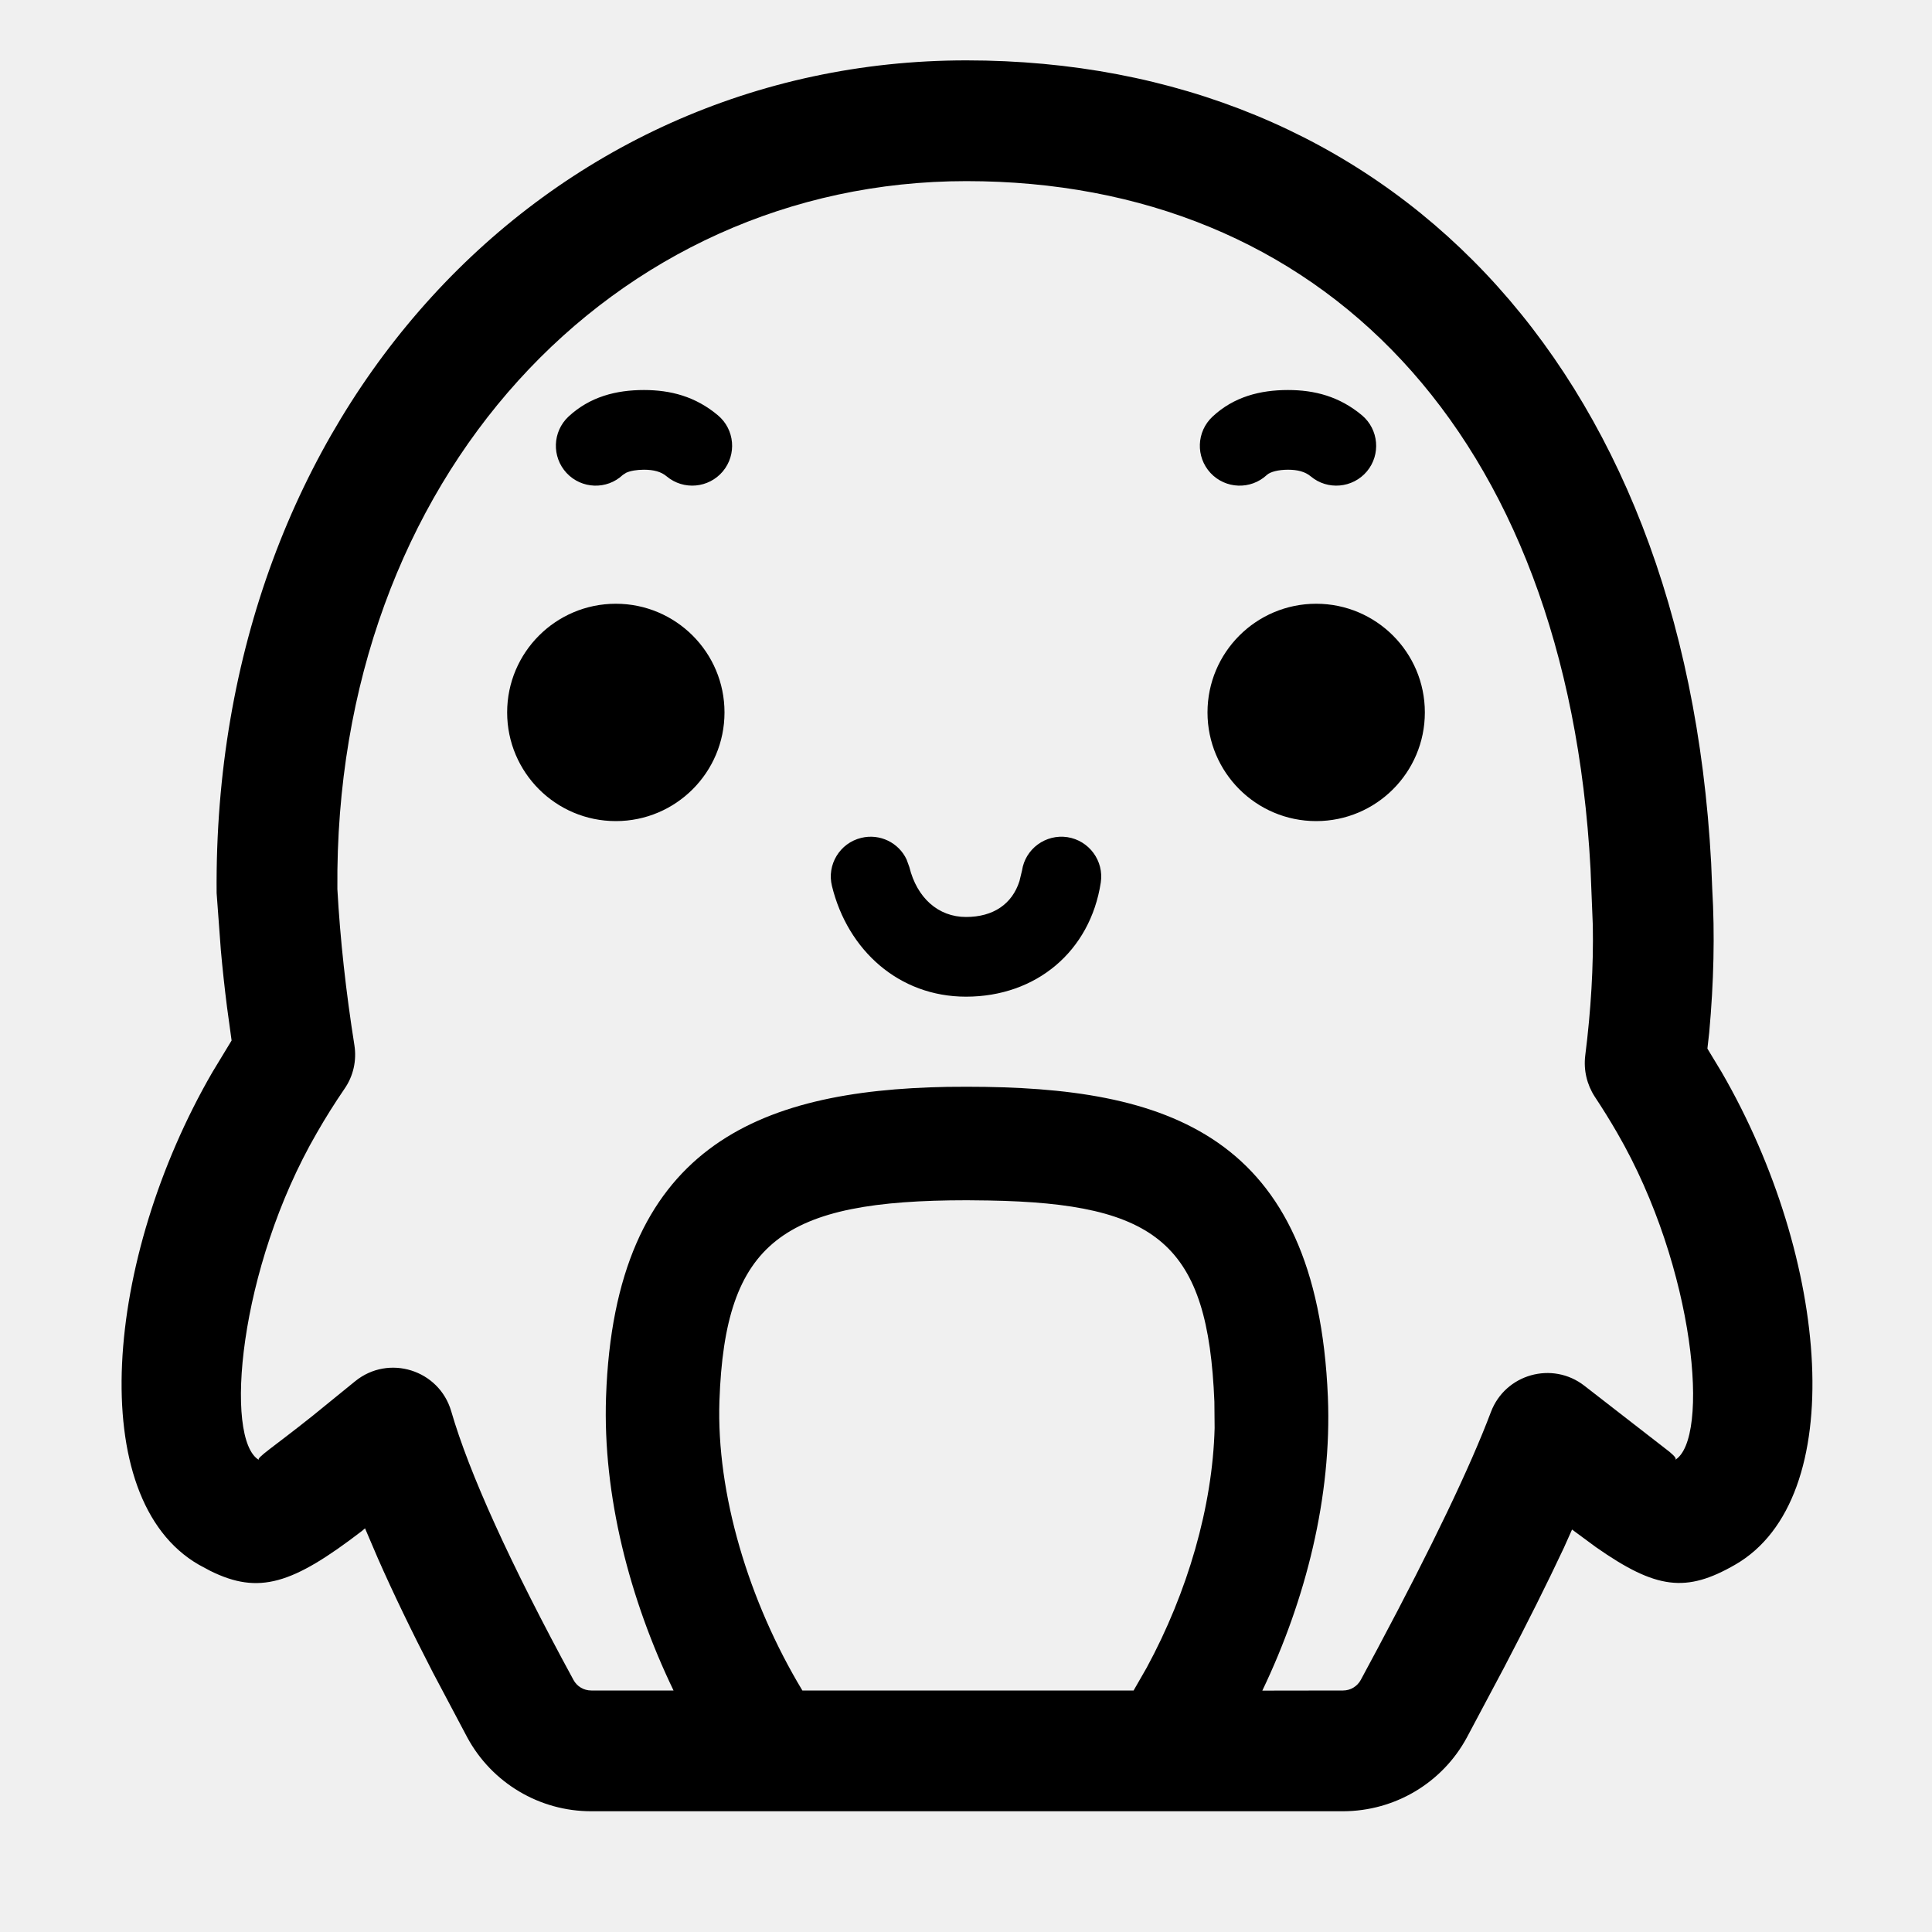
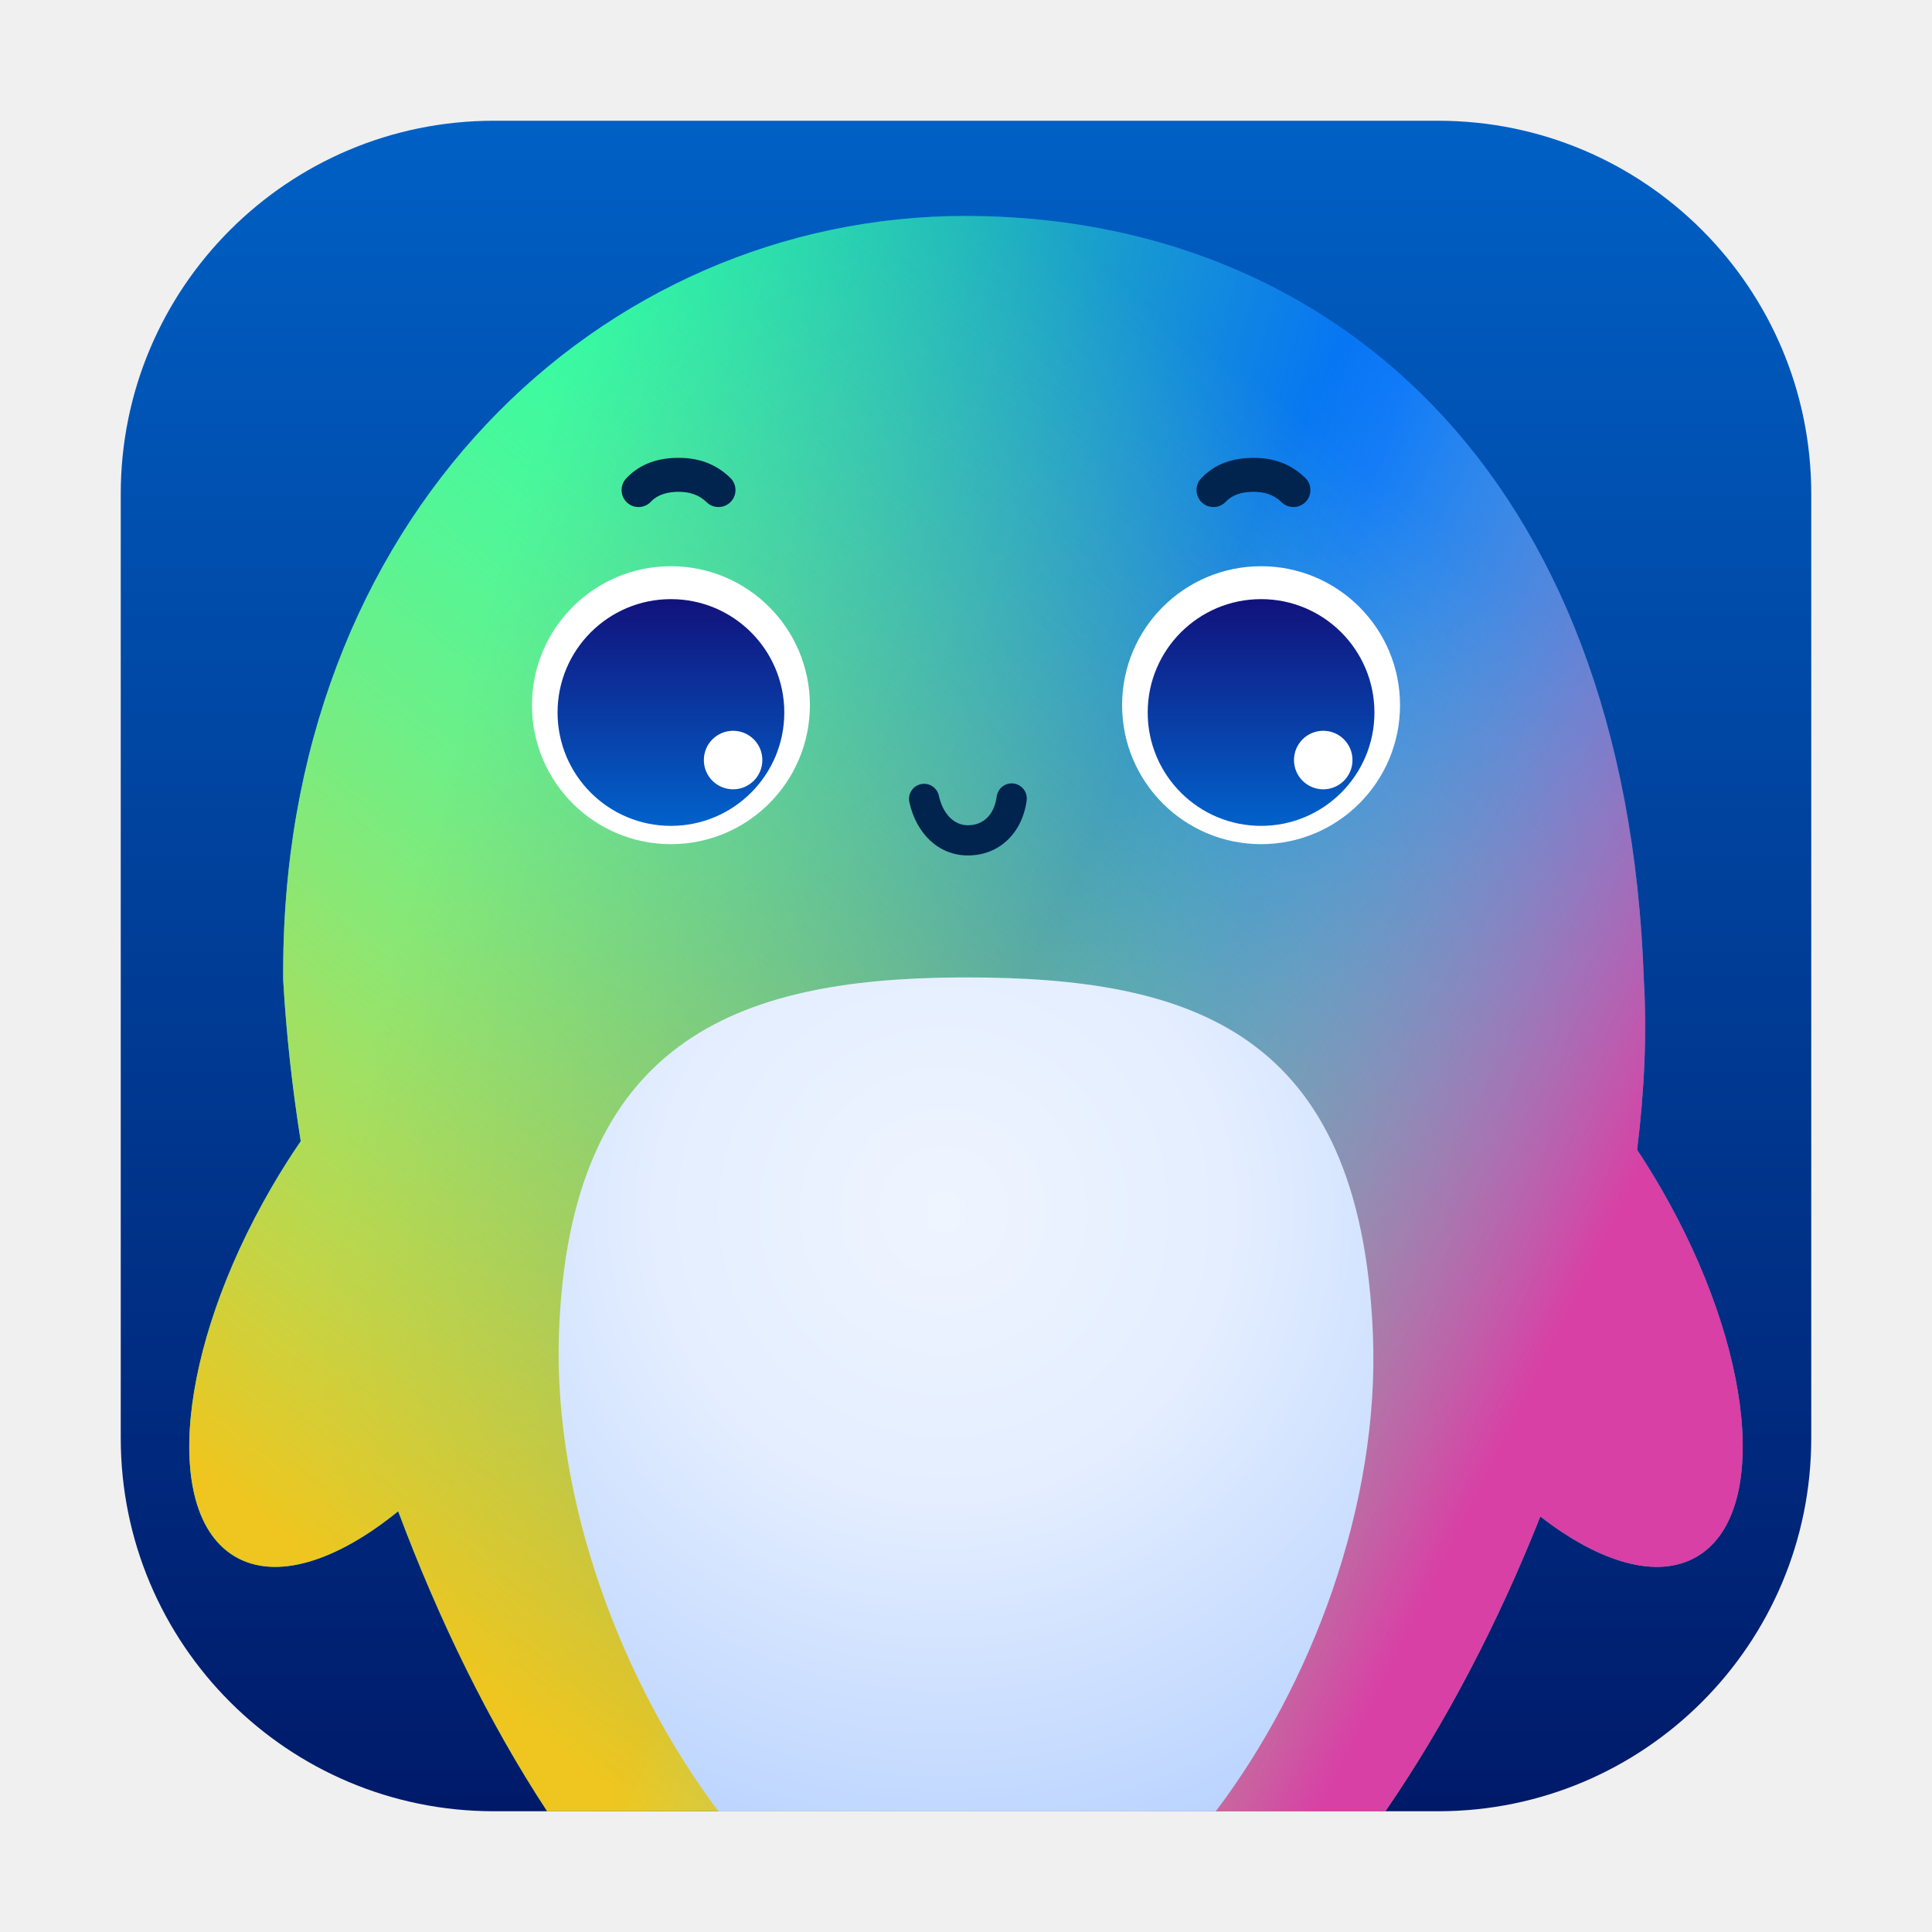
- <svg xmlns="http://www.w3.org/2000/svg" width="16px" height="16px" viewBox="0 0 16 16" version="1.1">
-   <g id="status-ai-assistant-dark" stroke="none" stroke-width="1" fill="none" fill-rule="evenodd">
-     <path d="M8.003,0.5 C11.47,0.5 13.947,2.99 14.171,7.146 L14.18,7.362 C14.202,7.735 14.193,8.134 14.155,8.551 L14.14,8.684 L14.259,8.881 C15.153,10.426 15.32,12.411 14.37,12.958 C13.964,13.192 13.717,13.163 13.217,12.813 L13.019,12.667 L12.951,12.819 C12.813,13.113 12.648,13.443 12.456,13.81 L12.148,14.389 C11.945,14.765 11.552,14.999 11.123,15 L4.898,15 C4.469,15.001 4.074,14.766 3.87,14.389 L3.585,13.851 C3.408,13.508 3.256,13.193 3.13,12.907 L3.023,12.657 L2.996,12.68 C2.422,13.12 2.144,13.209 1.741,13.009 L1.646,12.958 C0.697,12.411 0.864,10.426 1.758,8.881 L1.918,8.617 L1.88,8.34 C1.86,8.182 1.843,8.026 1.829,7.869 L1.794,7.396 C1.759,3.418 4.513,0.5 8.003,0.5 Z M8.003,1.5 C5.08,1.5 2.764,3.954 2.794,7.363 C2.817,7.78 2.865,8.214 2.935,8.656 C2.955,8.783 2.926,8.912 2.853,9.017 C2.773,9.134 2.696,9.256 2.624,9.382 C1.973,10.506 1.854,11.923 2.145,12.091 C2.118,12.075 2.258,11.989 2.588,11.726 L2.941,11.439 C3.219,11.213 3.637,11.344 3.737,11.688 C3.885,12.198 4.222,12.943 4.749,13.912 C4.778,13.966 4.834,14 4.897,14 L5.578,14 C5.214,13.245 4.991,12.384 5.019,11.569 C5.09,9.499 6.274,9.03 7.844,9.001 L8.008,9 C9.658,9 10.906,9.381 10.997,11.569 C11.031,12.394 10.813,13.252 10.454,14.001 L11.123,14 C11.184,14 11.24,13.966 11.269,13.913 L11.409,13.652 C11.861,12.804 12.175,12.15 12.347,11.694 C12.466,11.379 12.856,11.27 13.121,11.476 L13.827,12.024 C13.873,12.063 13.887,12.082 13.871,12.091 C14.163,11.923 14.044,10.506 13.393,9.382 C13.334,9.28 13.272,9.18 13.207,9.082 C13.142,8.982 13.114,8.863 13.128,8.744 C13.176,8.364 13.197,8.003 13.191,7.664 L13.172,7.194 C12.976,3.562 10.925,1.5 8.003,1.5 Z M8.008,9.94 C6.483,9.94 6.004,10.278 5.958,11.602 C5.932,12.368 6.199,13.26 6.645,14 L9.388,14 L9.497,13.81 C9.834,13.188 10.042,12.478 10.059,11.826 L10.057,11.608 C10.004,10.304 9.591,9.966 8.188,9.942 L8.008,9.94 Z M8.84,6.933 C9.02,6.961 9.144,7.13 9.116,7.31 C9.028,7.878 8.582,8.254 8,8.254 C7.444,8.254 7.02,7.869 6.89,7.338 C6.846,7.161 6.955,6.982 7.132,6.939 C7.287,6.901 7.443,6.979 7.508,7.118 L7.531,7.181 C7.593,7.434 7.769,7.594 8,7.594 C8.227,7.594 8.383,7.486 8.443,7.296 L8.464,7.209 C8.491,7.029 8.66,6.906 8.84,6.933 Z M10.9,5 C11.397,5 11.8,5.403 11.8,5.9 C11.8,6.397 11.397,6.8 10.9,6.8 C10.403,6.8 10,6.397 10,5.9 C10,5.403 10.403,5 10.9,5 Z M5.1,5 C5.597,5 6,5.403 6,5.9 C6,6.397 5.597,6.8 5.1,6.8 C4.603,6.8 4.2,6.397 4.2,5.9 C4.2,5.403 4.603,5 5.1,5 Z M5.333,3.23 C5.553,3.23 5.759,3.283 5.945,3.439 C6.085,3.556 6.103,3.764 5.986,3.904 C5.869,4.043 5.661,4.062 5.521,3.945 C5.475,3.906 5.413,3.89 5.333,3.89 C5.274,3.89 5.221,3.899 5.186,3.915 L5.158,3.933 C5.025,4.058 4.816,4.05 4.692,3.917 C4.568,3.783 4.575,3.575 4.708,3.45 C4.886,3.285 5.103,3.23 5.333,3.23 Z M10.667,3.23 C10.887,3.23 11.092,3.283 11.279,3.439 C11.418,3.556 11.437,3.764 11.32,3.904 C11.203,4.043 10.994,4.062 10.855,3.945 C10.808,3.906 10.746,3.89 10.667,3.89 C10.588,3.89 10.52,3.907 10.492,3.933 C10.358,4.058 10.149,4.05 10.025,3.917 C9.901,3.783 9.908,3.575 10.042,3.45 C10.219,3.285 10.437,3.23 10.667,3.23 Z" id="形状" fill="#000000" />
+ <svg xmlns="http://www.w3.org/2000/svg" width="64px" height="64px" viewBox="0 0 64 64" version="1.1">
+   <defs>
+     <linearGradient x1="50%" y1="106.871%" x2="50%" y2="-8.082%" id="linearGradient-1">
+       <stop stop-color="#001563" offset="0%" />
+       <stop stop-color="#0065CB" offset="99.076%" />
+     </linearGradient>
+     <linearGradient x1="87.162%" y1="28.255%" x2="24.828%" y2="88.466%" id="linearGradient-2">
+       <stop stop-color="#006CFF" offset="0%" />
+       <stop stop-color="#4B95EA" stop-opacity="0" offset="100%" />
+     </linearGradient>
+     <linearGradient x1="66.631%" y1="50%" x2="15.754%" y2="35.096%" id="linearGradient-3">
+       <stop stop-color="#5ADB70" stop-opacity="0" offset="0%" />
+       <stop stop-color="#11FFA4" offset="100%" />
+     </linearGradient>
+     <linearGradient x1="28.101%" y1="100%" x2="86.567%" y2="23.587%" id="linearGradient-4">
+       <stop stop-color="#EEC61F" offset="0%" />
+       <stop stop-color="#8EFFC5" stop-opacity="0" offset="100%" />
+     </linearGradient>
+     <linearGradient x1="86.655%" y1="73.976%" x2="50%" y2="54.997%" id="linearGradient-5">
+       <stop stop-color="#D840A5" offset="0%" />
+       <stop stop-color="#8EFFC5" stop-opacity="0" offset="100%" />
+     </linearGradient>
+     <linearGradient x1="50%" y1="109.361%" x2="50%" y2="-8.835%" id="linearGradient-6">
+       <stop stop-color="#0069D2" offset="0%" />
+       <stop stop-color="#130B75" offset="100%" />
+     </linearGradient>
+     <radialGradient cx="47.236%" cy="28.101%" fx="47.236%" fy="28.101%" r="85.809%" gradientTransform="translate(0.472364,0.281009),scale(1,0.977149),rotate(90),translate(-0.472364,-0.281009)" id="radialGradient-7">
+       <stop stop-color="#EFF5FF" offset="0%" />
+       <stop stop-color="#E4EEFF" offset="40.913%" />
+       <stop stop-color="#B6D1FF" offset="100%" />
+       <stop stop-color="#B6D1FF" offset="100%" />
+     </radialGradient>
+   </defs>
+   <g id="UosAiAssistant" stroke="none" stroke-width="1" fill="none" fill-rule="evenodd">
+     <g transform="translate(4, 4)">
+       <path d="M12.36,0 L43.64,0 C50.466,0 56,5.534 56,12.36 L56,43.64 C56,50.466 50.466,56 43.64,56 L12.36,56 C5.534,56 0,50.466 0,43.64 L0,12.36 C0,5.534 5.534,0 12.36,0 Z" id="蒙版" fill="url(#linearGradient-1)" fill-rule="nonzero" />
+       <g id="路径" transform="translate(2.27027, 3.153153)">
+         <g id="path-7-link" fill="url(#linearGradient-2)">
+           <path d="M25.709,-1.33226763e-15 C37.638,-1.33226763e-15 47.613,8.325 48.185,25.328 C48.287,27.074 48.205,28.964 47.961,30.936 C48.234,31.349 48.501,31.779 48.758,32.224 C51.839,37.555 52.362,43.015 49.926,44.42 C48.614,45.176 46.713,44.603 44.755,43.081 C43.371,46.571 41.627,49.932 39.62,52.848 L11.853,52.846 C9.93,49.916 8.267,46.511 6.92,42.909 C4.888,44.559 2.894,45.204 1.534,44.42 C-0.903,43.015 -0.38,37.555 2.701,32.224 C3.018,31.676 3.349,31.151 3.692,30.651 C3.405,28.839 3.21,27.054 3.112,25.328 C2.975,9.973 13.655,-1.33226763e-15 25.709,-1.33226763e-15 Z" id="path-7" />
+         </g>
+         <g id="path-7-link" fill="url(#linearGradient-3)">
+           <path d="M25.709,-1.33226763e-15 C37.638,-1.33226763e-15 47.613,8.325 48.185,25.328 C48.287,27.074 48.205,28.964 47.961,30.936 C48.234,31.349 48.501,31.779 48.758,32.224 C51.839,37.555 52.362,43.015 49.926,44.42 C48.614,45.176 46.713,44.603 44.755,43.081 C43.371,46.571 41.627,49.932 39.62,52.848 L11.853,52.846 C9.93,49.916 8.267,46.511 6.92,42.909 C4.888,44.559 2.894,45.204 1.534,44.42 C-0.903,43.015 -0.38,37.555 2.701,32.224 C3.018,31.676 3.349,31.151 3.692,30.651 C3.405,28.839 3.21,27.054 3.112,25.328 C2.975,9.973 13.655,-1.33226763e-15 25.709,-1.33226763e-15 Z" id="path-7" />
+         </g>
+         <g id="path-7-link" fill="url(#linearGradient-4)">
+           <path d="M25.709,-1.33226763e-15 C37.638,-1.33226763e-15 47.613,8.325 48.185,25.328 C48.287,27.074 48.205,28.964 47.961,30.936 C48.234,31.349 48.501,31.779 48.758,32.224 C51.839,37.555 52.362,43.015 49.926,44.42 C48.614,45.176 46.713,44.603 44.755,43.081 C43.371,46.571 41.627,49.932 39.62,52.848 L11.853,52.846 C9.93,49.916 8.267,46.511 6.92,42.909 C4.888,44.559 2.894,45.204 1.534,44.42 C-0.903,43.015 -0.38,37.555 2.701,32.224 C3.018,31.676 3.349,31.151 3.692,30.651 C3.405,28.839 3.21,27.054 3.112,25.328 C2.975,9.973 13.655,-1.33226763e-15 25.709,-1.33226763e-15 Z" id="path-7" />
+         </g>
+         <g id="path-7-link" fill="url(#linearGradient-5)">
+           <path d="M25.709,-1.33226763e-15 C37.638,-1.33226763e-15 47.613,8.325 48.185,25.328 C48.287,27.074 48.205,28.964 47.961,30.936 C48.234,31.349 48.501,31.779 48.758,32.224 C51.839,37.555 52.362,43.015 49.926,44.42 C48.614,45.176 46.713,44.603 44.755,43.081 C43.371,46.571 41.627,49.932 39.62,52.848 L11.853,52.846 C9.93,49.916 8.267,46.511 6.92,42.909 C4.888,44.559 2.894,45.204 1.534,44.42 C-0.903,43.015 -0.38,37.555 2.701,32.224 C3.018,31.676 3.349,31.151 3.692,30.651 C3.405,28.839 3.21,27.054 3.112,25.328 C2.975,9.973 13.655,-1.33226763e-15 25.709,-1.33226763e-15 Z" id="path-7" />
+         </g>
+       </g>
+       <path d="M37.775,23.964 C40.317,23.964 42.378,21.903 42.378,19.36 C42.378,16.818 40.317,14.757 37.775,14.757 C35.232,14.757 33.171,16.818 33.171,19.36 C33.171,21.903 35.232,23.964 37.775,23.964 Z M18.225,23.964 C20.768,23.964 22.829,21.903 22.829,19.36 C22.829,16.818 20.768,14.757 18.225,14.757 C15.683,14.757 13.622,16.818 13.622,19.36 C13.622,21.903 15.683,23.964 18.225,23.964 Z" id="形状结合" fill="#FFFFFF" fill-rule="nonzero" />
+       <path d="M37.775,15.847 C39.849,15.847 41.53,17.529 41.53,19.603 C41.53,21.677 39.849,23.358 37.775,23.358 C35.701,23.358 34.019,21.677 34.019,19.603 C34.019,17.529 35.701,15.847 37.775,15.847 Z M39.834,20.208 C39.299,20.208 38.865,20.642 38.865,21.178 C38.865,21.713 39.299,22.147 39.834,22.147 C40.37,22.147 40.803,21.713 40.803,21.178 C40.803,20.642 40.37,20.208 39.834,20.208 Z M18.225,15.847 C20.299,15.847 21.981,17.529 21.981,19.603 C21.981,21.677 20.299,23.358 18.225,23.358 C16.151,23.358 14.47,21.677 14.47,19.603 C14.47,17.529 16.151,15.847 18.225,15.847 Z M20.285,20.208 C19.749,20.208 19.316,20.642 19.316,21.178 C19.316,21.713 19.749,22.147 20.285,22.147 C20.82,22.147 21.254,21.713 21.254,21.178 C21.254,20.642 20.82,20.208 20.285,20.208 Z" id="形状结合" fill="url(#linearGradient-6)" fill-rule="nonzero" />
+       <path d="M18.477,11.167 C19.106,11.167 19.686,11.34 20.193,11.83 C20.416,12.046 20.422,12.402 20.206,12.625 C19.99,12.849 19.634,12.855 19.411,12.639 C19.147,12.384 18.841,12.292 18.477,12.292 C18.107,12.292 17.778,12.388 17.565,12.617 C17.353,12.845 16.997,12.858 16.77,12.646 C16.543,12.434 16.53,12.078 16.741,11.851 C17.21,11.347 17.825,11.167 18.477,11.167 Z M28.063,24.338 C27.076,24.338 26.345,23.594 26.124,22.57 C26.066,22.3 26.237,22.034 26.507,21.976 C26.777,21.917 27.043,22.089 27.101,22.359 C27.232,22.961 27.601,23.338 28.063,23.338 C28.575,23.338 28.936,22.991 29.018,22.383 C29.055,22.11 29.307,21.918 29.581,21.955 C29.854,21.992 30.046,22.244 30.009,22.518 C29.862,23.603 29.096,24.338 28.063,24.338 Z M37.523,11.167 C38.151,11.167 38.731,11.34 39.238,11.83 C39.461,12.046 39.467,12.402 39.251,12.625 C39.035,12.849 38.679,12.855 38.456,12.639 C38.192,12.384 37.886,12.292 37.523,12.292 C37.152,12.292 36.823,12.388 36.61,12.617 C36.398,12.845 36.042,12.858 35.815,12.646 C35.588,12.434 35.575,12.078 35.786,11.851 C36.255,11.347 36.87,11.167 37.523,11.167 Z" id="形状结合" fill="#00244E" fill-rule="nonzero" />
+       <path d="M41.48,40.208 C41.708,45.854 39.432,51.834 36.274,56.001 L19.798,56.001 C16.626,51.795 14.329,45.765 14.515,40.208 C14.841,30.469 20.41,28.429 27.719,28.379 L27.997,28.378 C35.444,28.378 41.073,30.131 41.48,40.208 Z" id="形状结合" fill="url(#radialGradient-7)" fill-rule="nonzero" />
+     </g>
  </g>
</svg>
